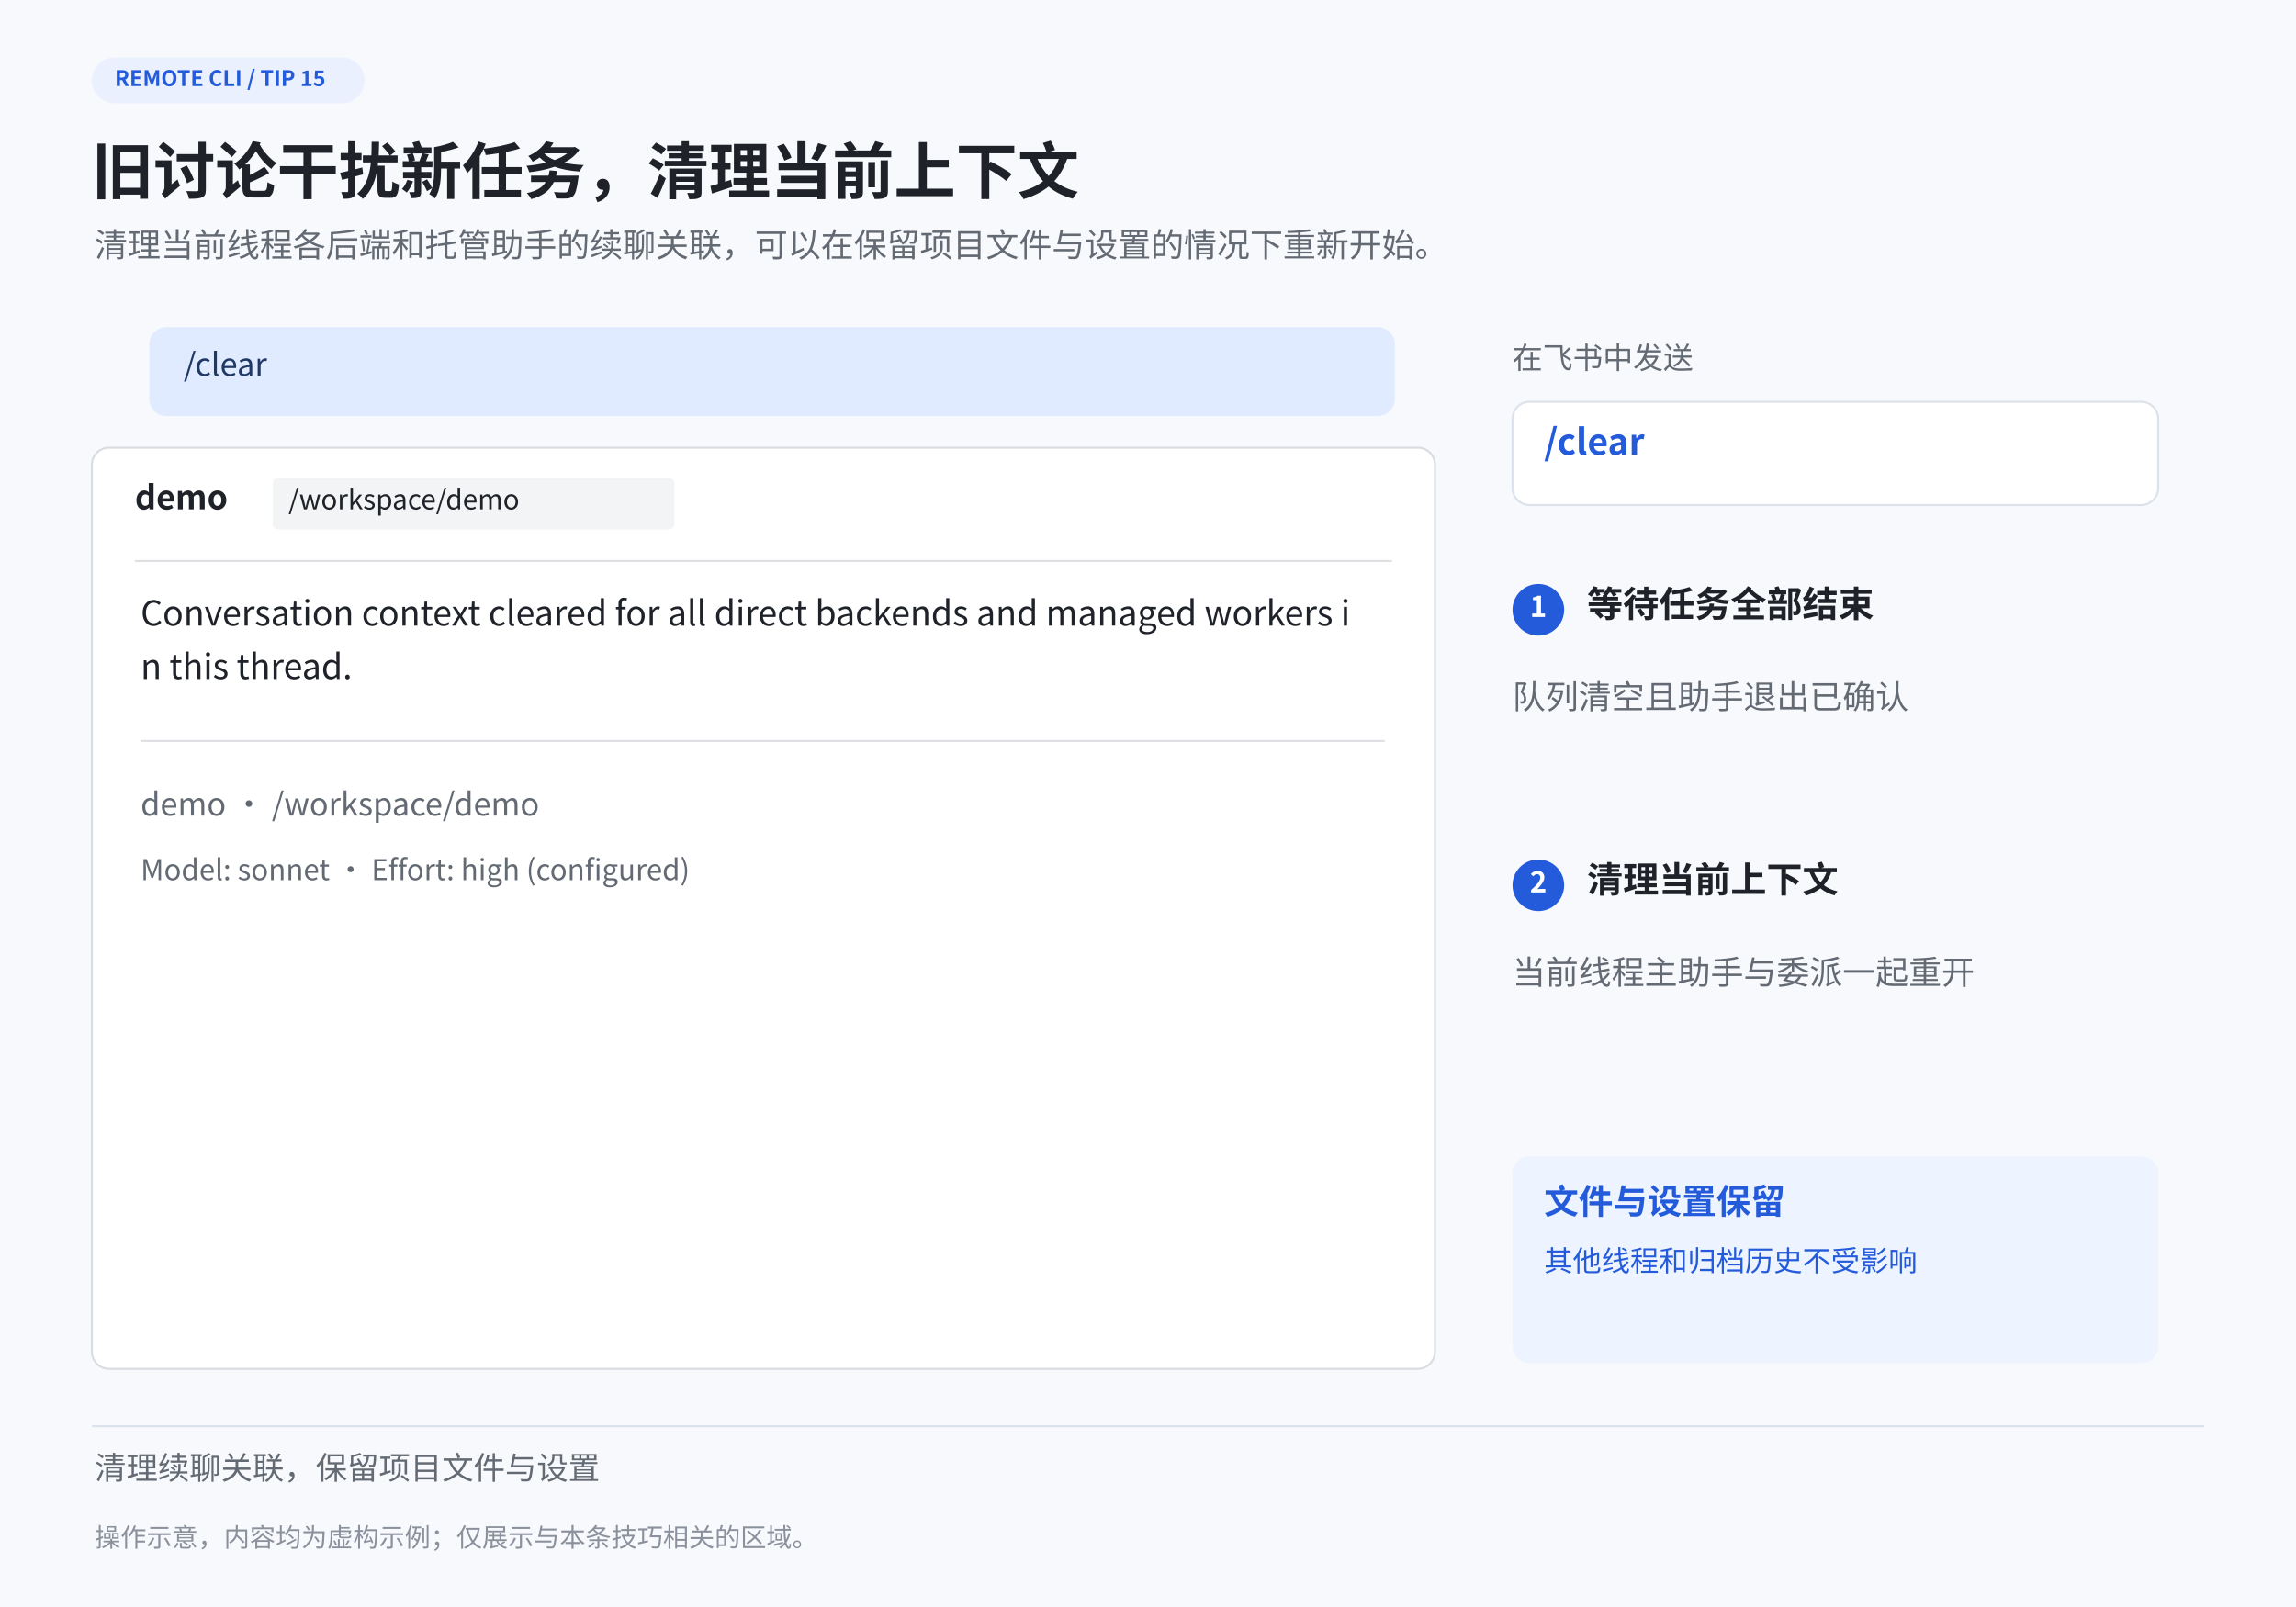
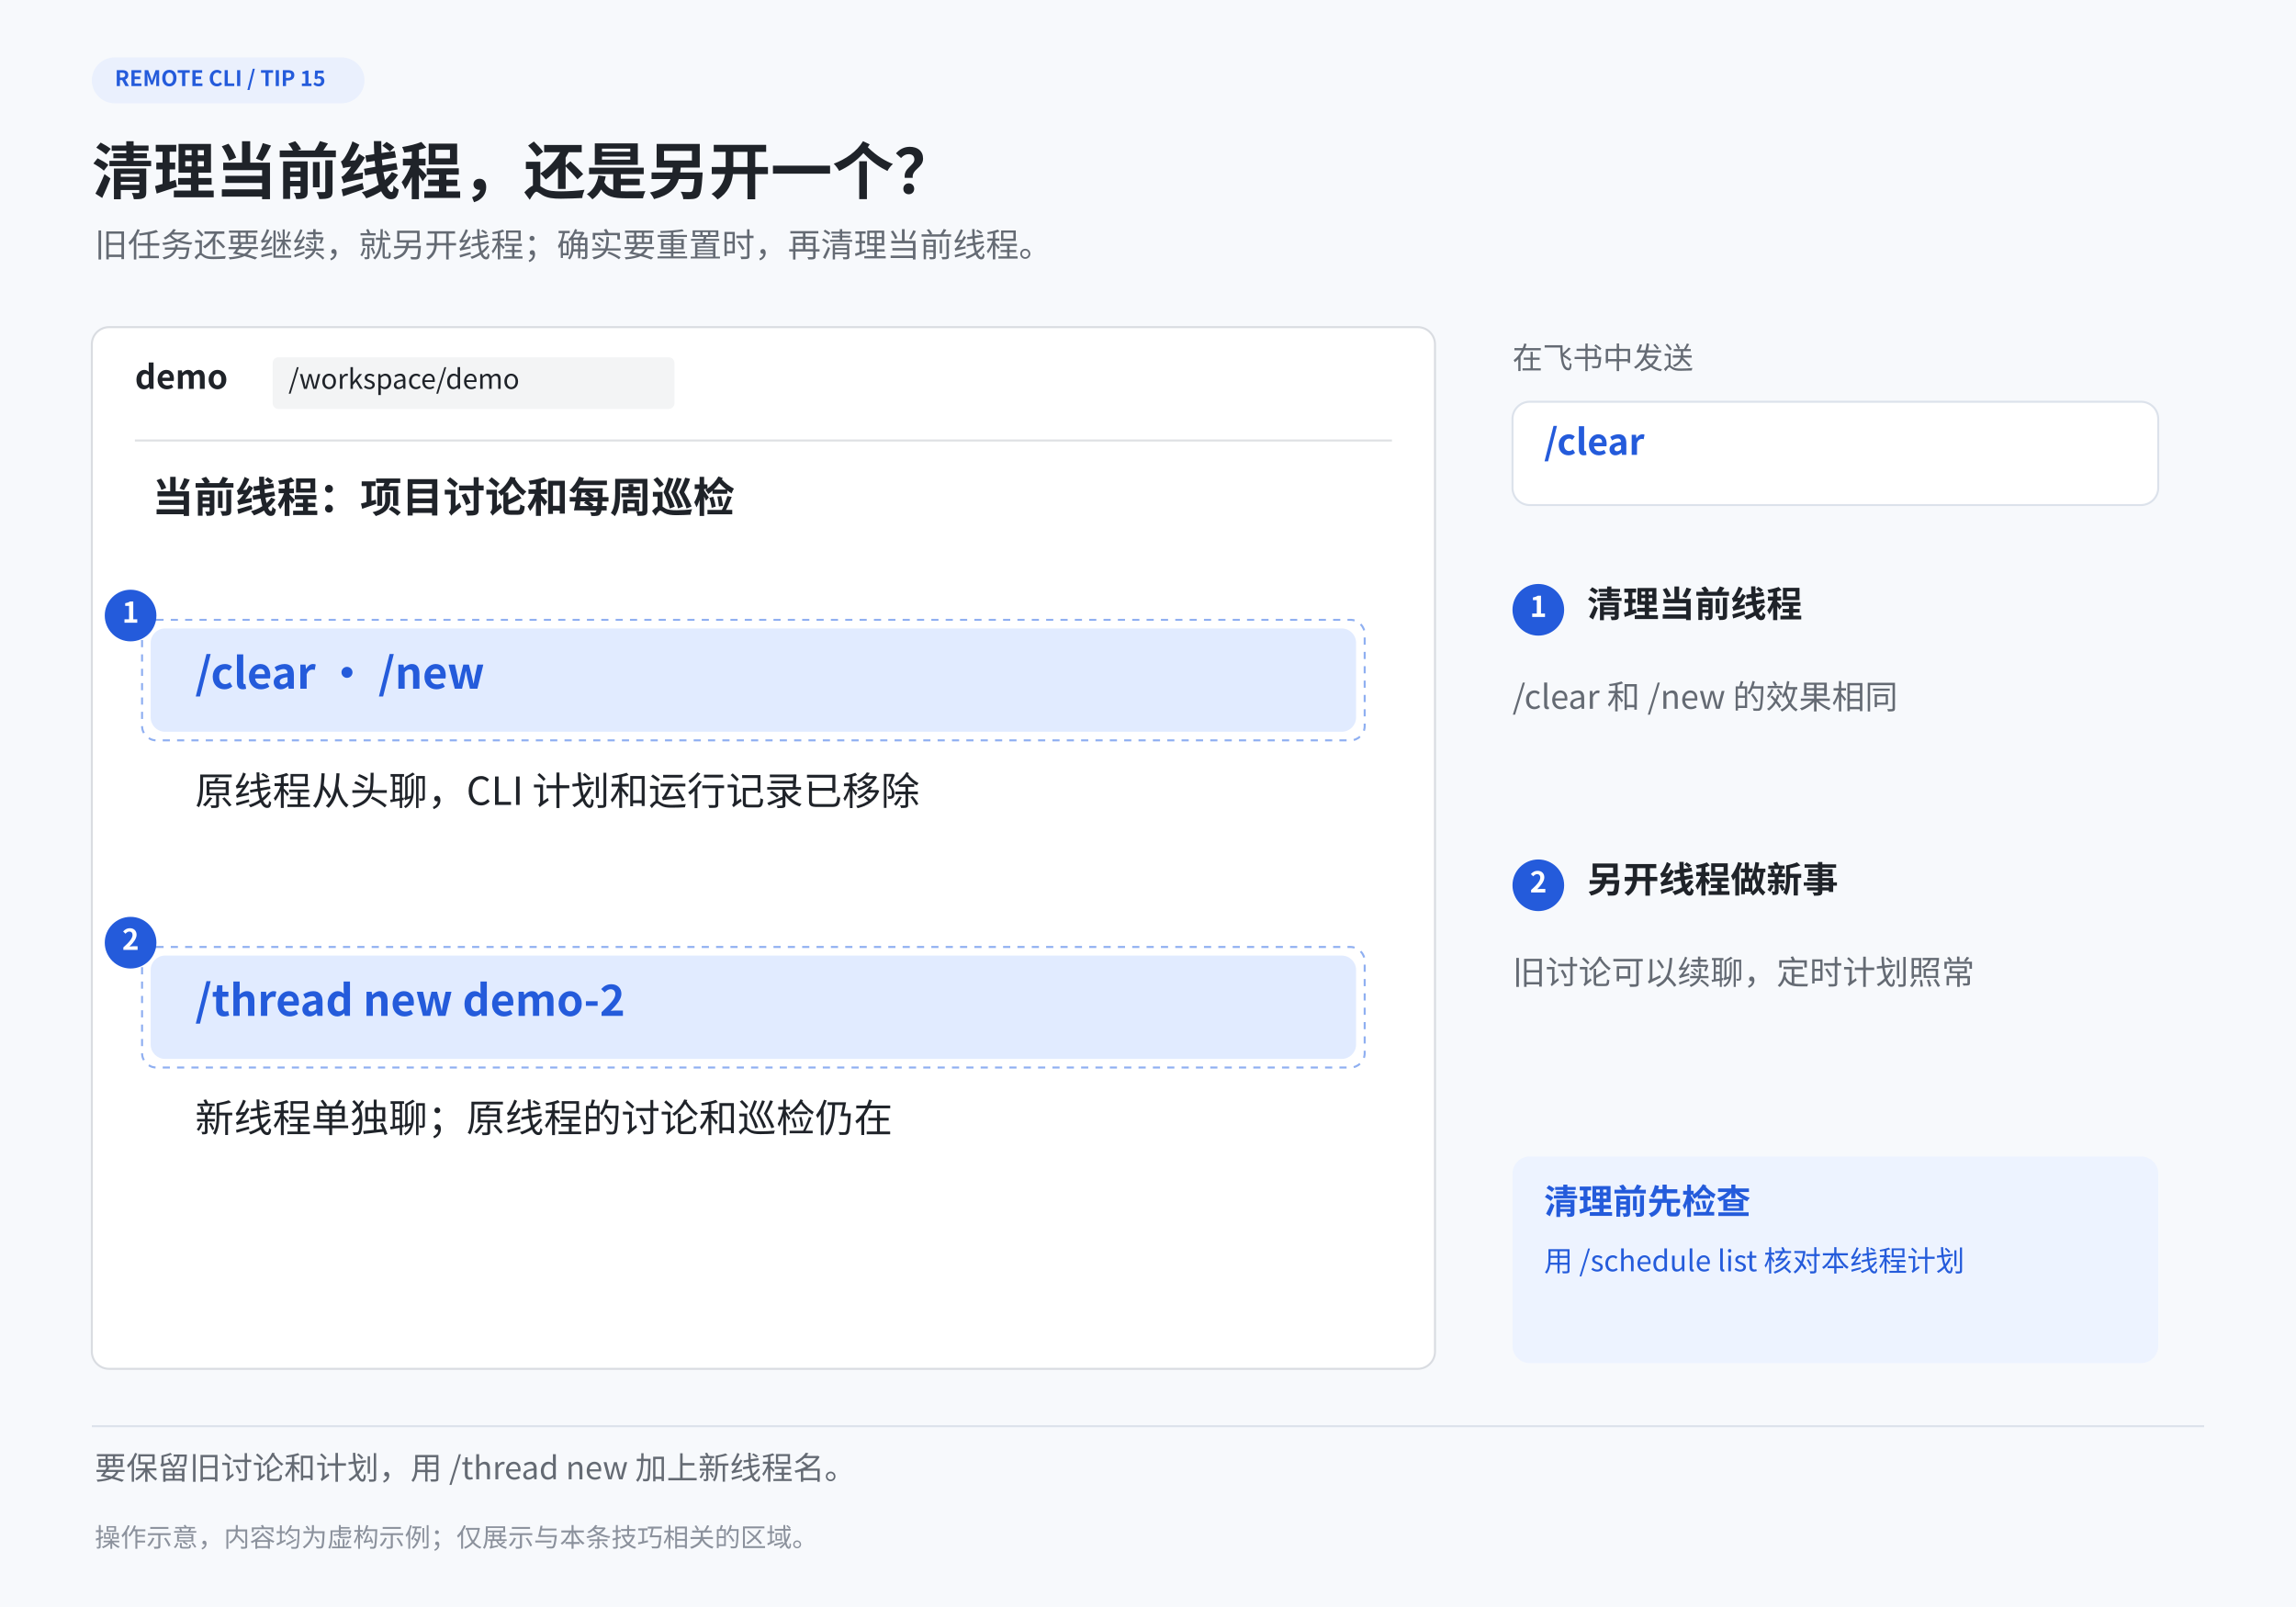
<svg xmlns="http://www.w3.org/2000/svg" width="1600" height="1120" viewBox="0 0 1600 1120">
  <g font-family="Noto Sans CJK SC, sans-serif">
    <rect x="0" y="0" width="1600" height="1120" rx="0" fill="#f7f9fc" />
    <rect x="64" y="40" width="190" height="32" rx="16" fill="#eaf0fd" />
    <text x="80" y="60" font-size="15" fill="#245bdb" font-weight="600">REMOTE CLI / TIP 15</text>
-     <text x="64" y="135" font-size="43" fill="#1f2329" font-weight="600">旧讨论干扰新任务，清理当前上下文</text>
-     <text x="66" y="179" font-size="23" fill="#646a73" font-weight="400">清理当前线程各后端和托管助手的续聊关联，可以在保留项目文件与设置的情况下重新开始。</text>
-     <rect x="104" y="228" width="868" height="62" rx="12" fill="#e1ebff" />
-     <text x="128" y="262" font-size="22" fill="#1f3864" font-weight="400">/clear</text>
-     <rect x="64" y="312" width="936" height="642" rx="12" fill="white" stroke="#d9dce1" stroke-width="1.4" />
-     <text x="94" y="355" font-size="23" fill="#1f2329" font-weight="600">demo</text>
-     <rect x="190" y="333" width="280" height="36" rx="4" fill="#f3f4f5" />
-     <text x="201" y="355" font-size="19" fill="#1f2329" font-weight="400">/workspace/demo</text>
-     <path d="M94,391 H970" fill="none" stroke="#dee0e3" stroke-width="1.4" />
-     <text x="98" y="436" font-size="24" fill="#1f2329" font-weight="400">Conversation context cleared for all direct backends and managed workers i</text>
-     <text x="98" y="473.2" font-size="24" fill="#1f2329" font-weight="400">n this thread.</text>
-     <path d="M98,516.4 H965" fill="none" stroke="#dee0e3" stroke-width="1.4" />
-     <text x="98" y="568.4" font-size="22" fill="#646a73" font-weight="400">demo · /workspace/demo</text>
-     <text x="98" y="613.4" font-size="20" fill="#646a73" font-weight="400">Model: sonnet · Effort: high (configured)</text>
+     <text x="64" y="135" font-size="43" fill="#1f2329" font-weight="600">清理当前线程，还是另开一个？</text>
+     <text x="66" y="179" font-size="23" fill="#646a73" font-weight="400">旧任务还要继续，就另开线程；确实要重置时，再清理当前线程。</text>
+     <rect x="64" y="228" width="936" height="726" rx="12" fill="white" stroke="#d9dce1" stroke-width="1.4" />
+     <text x="94" y="271" font-size="23" fill="#1f2329" font-weight="600">demo</text>
+     <rect x="190" y="249" width="280" height="36" rx="4" fill="#f3f4f5" />
+     <text x="201" y="271" font-size="19" fill="#1f2329" font-weight="400">/workspace/demo</text>
+     <path d="M94,307 H970" fill="none" stroke="#dee0e3" stroke-width="1.4" />
+     <text x="106" y="357" font-size="29" fill="#1f2329" font-weight="600">当前线程：项目讨论和每周巡检</text>
+     <rect x="105" y="438" width="840" height="72" rx="10" fill="#e1ebff" />
+     <text x="136" y="480" font-size="30" fill="#245bdb" font-weight="600">/clear  ·  /new</text>
+     <text x="136" y="561" font-size="27" fill="#1f2329" font-weight="400">原线程从头聊，CLI 计划和运行记录已移除</text>
+     <rect x="105" y="666" width="840" height="72" rx="10" fill="#e1ebff" />
+     <text x="136" y="708" font-size="30" fill="#245bdb" font-weight="600">/thread new demo-2</text>
+     <text x="136" y="789" font-size="27" fill="#1f2329" font-weight="400">新线程单独聊；原线程的讨论和巡检仍在</text>
+     <rect x="99" y="432" width="852" height="84" rx="10" fill="none" stroke="#8faff1" stroke-width="1.4" stroke-dasharray="5 5" />
+     <circle cx="91" cy="429" r="18" fill="#245bdb" />
+     <text x="85.102" y="434" font-size="20" fill="white" font-weight="600">1</text>
+     <rect x="99" y="660" width="852" height="84" rx="10" fill="none" stroke="#8faff1" stroke-width="1.4" stroke-dasharray="5 5" />
+     <circle cx="91" cy="657" r="18" fill="#245bdb" />
+     <text x="85.102" y="662" font-size="20" fill="white" font-weight="600">2</text>
    <text x="1054" y="257" font-size="21" fill="#646a73" font-weight="400">在飞书中发送</text>
    <rect x="1054" y="280" width="450" height="72" rx="12" fill="white" stroke="#dce2eb" stroke-width="1.4" />
    <text x="1076" y="317" font-size="25" fill="#245bdb" font-weight="600">/clear</text>
    <circle cx="1072" cy="425" r="18" fill="#245bdb" />
    <text x="1066.102" y="430" font-size="20" fill="white" font-weight="600">1</text>
-     <text x="1106" y="430" font-size="25" fill="#1f2329" font-weight="600">等待任务全部结束</text>
-     <text x="1054" y="494" font-size="23" fill="#646a73" font-weight="400">队列清空且助手退出已确认</text>
+     <text x="1106" y="430" font-size="25" fill="#1f2329" font-weight="600">清理当前线程</text>
+     <text x="1054" y="494" font-size="23" fill="#646a73" font-weight="400">/clear 和 /new 的效果相同</text>
    <circle cx="1072" cy="617" r="18" fill="#245bdb" />
    <text x="1066.102" y="622" font-size="20" fill="white" font-weight="600">2</text>
-     <text x="1106" y="622" font-size="25" fill="#1f2329" font-weight="600">清理当前上下文</text>
-     <text x="1054" y="686" font-size="23" fill="#646a73" font-weight="400">当前线程主助手与委派一起重开</text>
+     <text x="1106" y="622" font-size="25" fill="#1f2329" font-weight="600">另开线程做新事</text>
+     <text x="1054" y="686" font-size="23" fill="#646a73" font-weight="400">旧讨论可以续聊，定时计划照常</text>
    <rect x="1054" y="806" width="450" height="144" rx="12" fill="#edf3ff" />
-     <text x="1076" y="846" font-size="24" fill="#245bdb" font-weight="600">文件与设置保留</text>
-     <text x="1076" y="886" font-size="20" fill="#245bdb" font-weight="400">其他线程和归档历史不受影响</text>
+     <text x="1076" y="846" font-size="24" fill="#245bdb" font-weight="600">清理前先检查</text>
+     <text x="1076" y="886" font-size="20" fill="#245bdb" font-weight="400">用 /schedule list 核对本线程计划</text>
    <path d="M64,994 H1536" fill="none" stroke="#dce2eb" stroke-width="1.4" />
-     <text x="66" y="1031" font-size="22" fill="#646a73" font-weight="400">清理续聊关联，保留项目文件与设置</text>
+     <text x="66" y="1031" font-size="22" fill="#646a73" font-weight="400">要保留旧讨论和计划，用 /thread new 加上新线程名。</text>
    <text x="66" y="1078" font-size="18" fill="#8b919c" font-weight="400">操作示意，内容均为虚构示例；仅展示与本条技巧相关的区域。</text>
  </g>
</svg>
